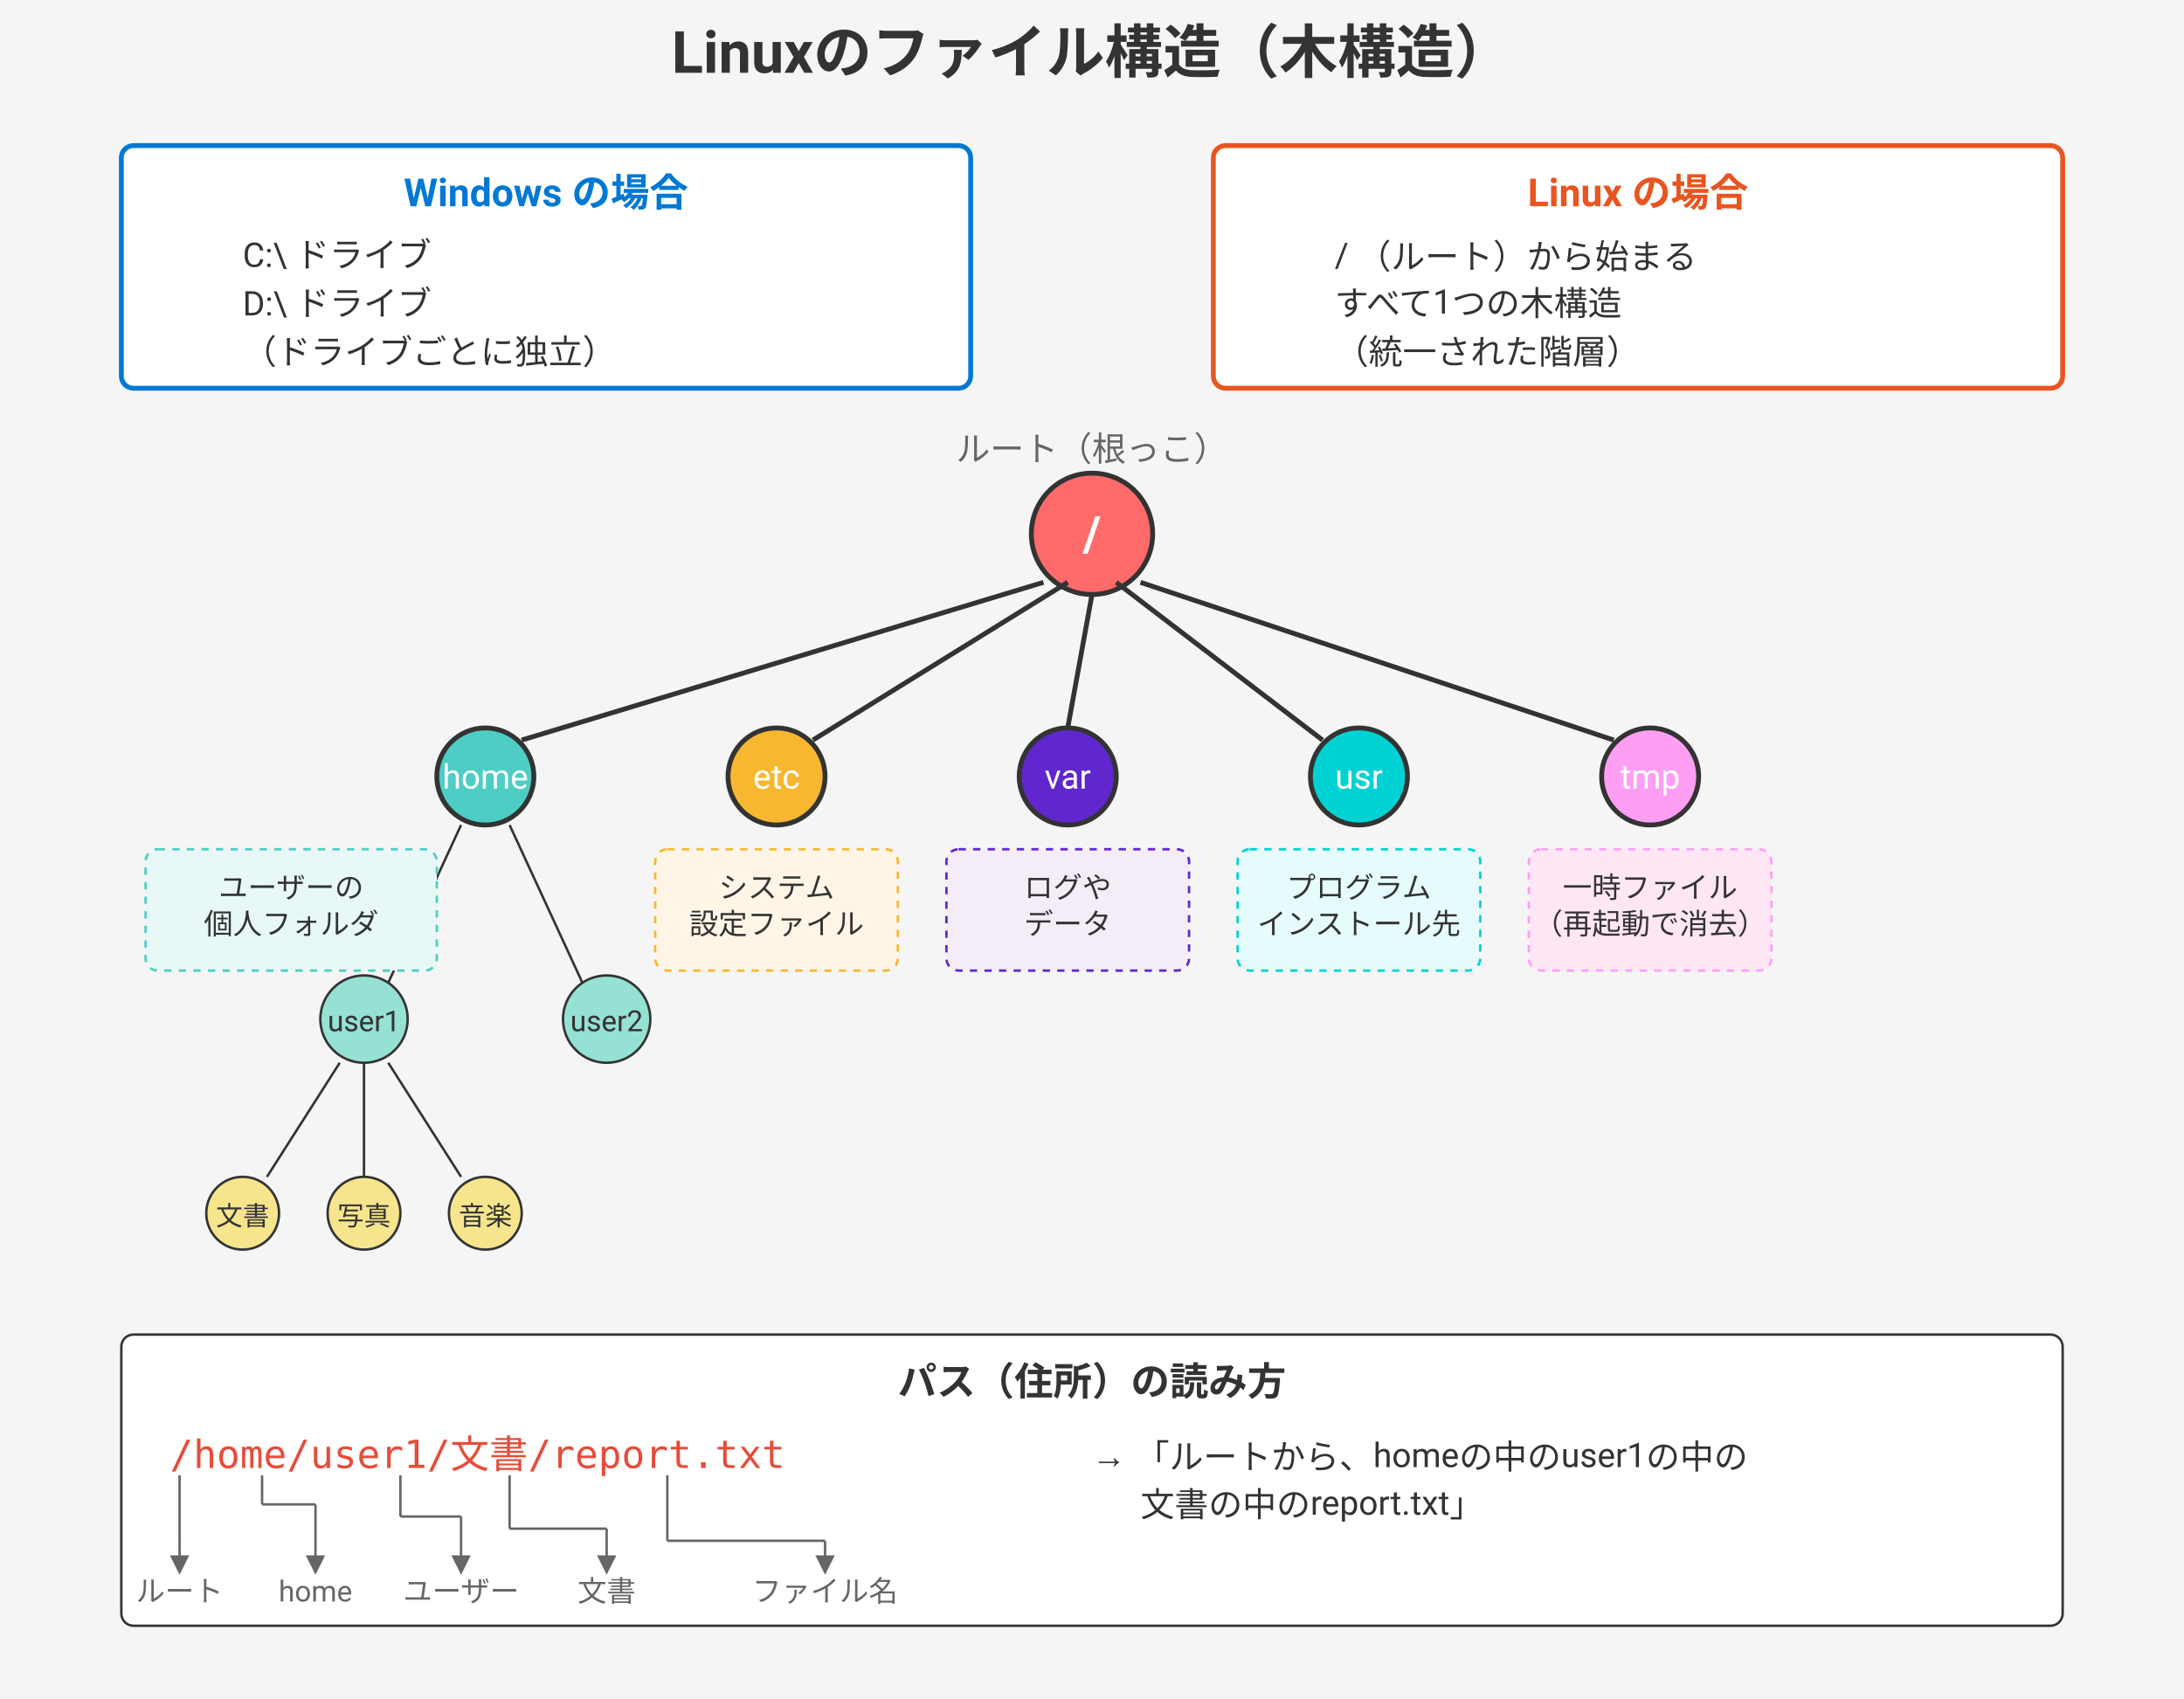
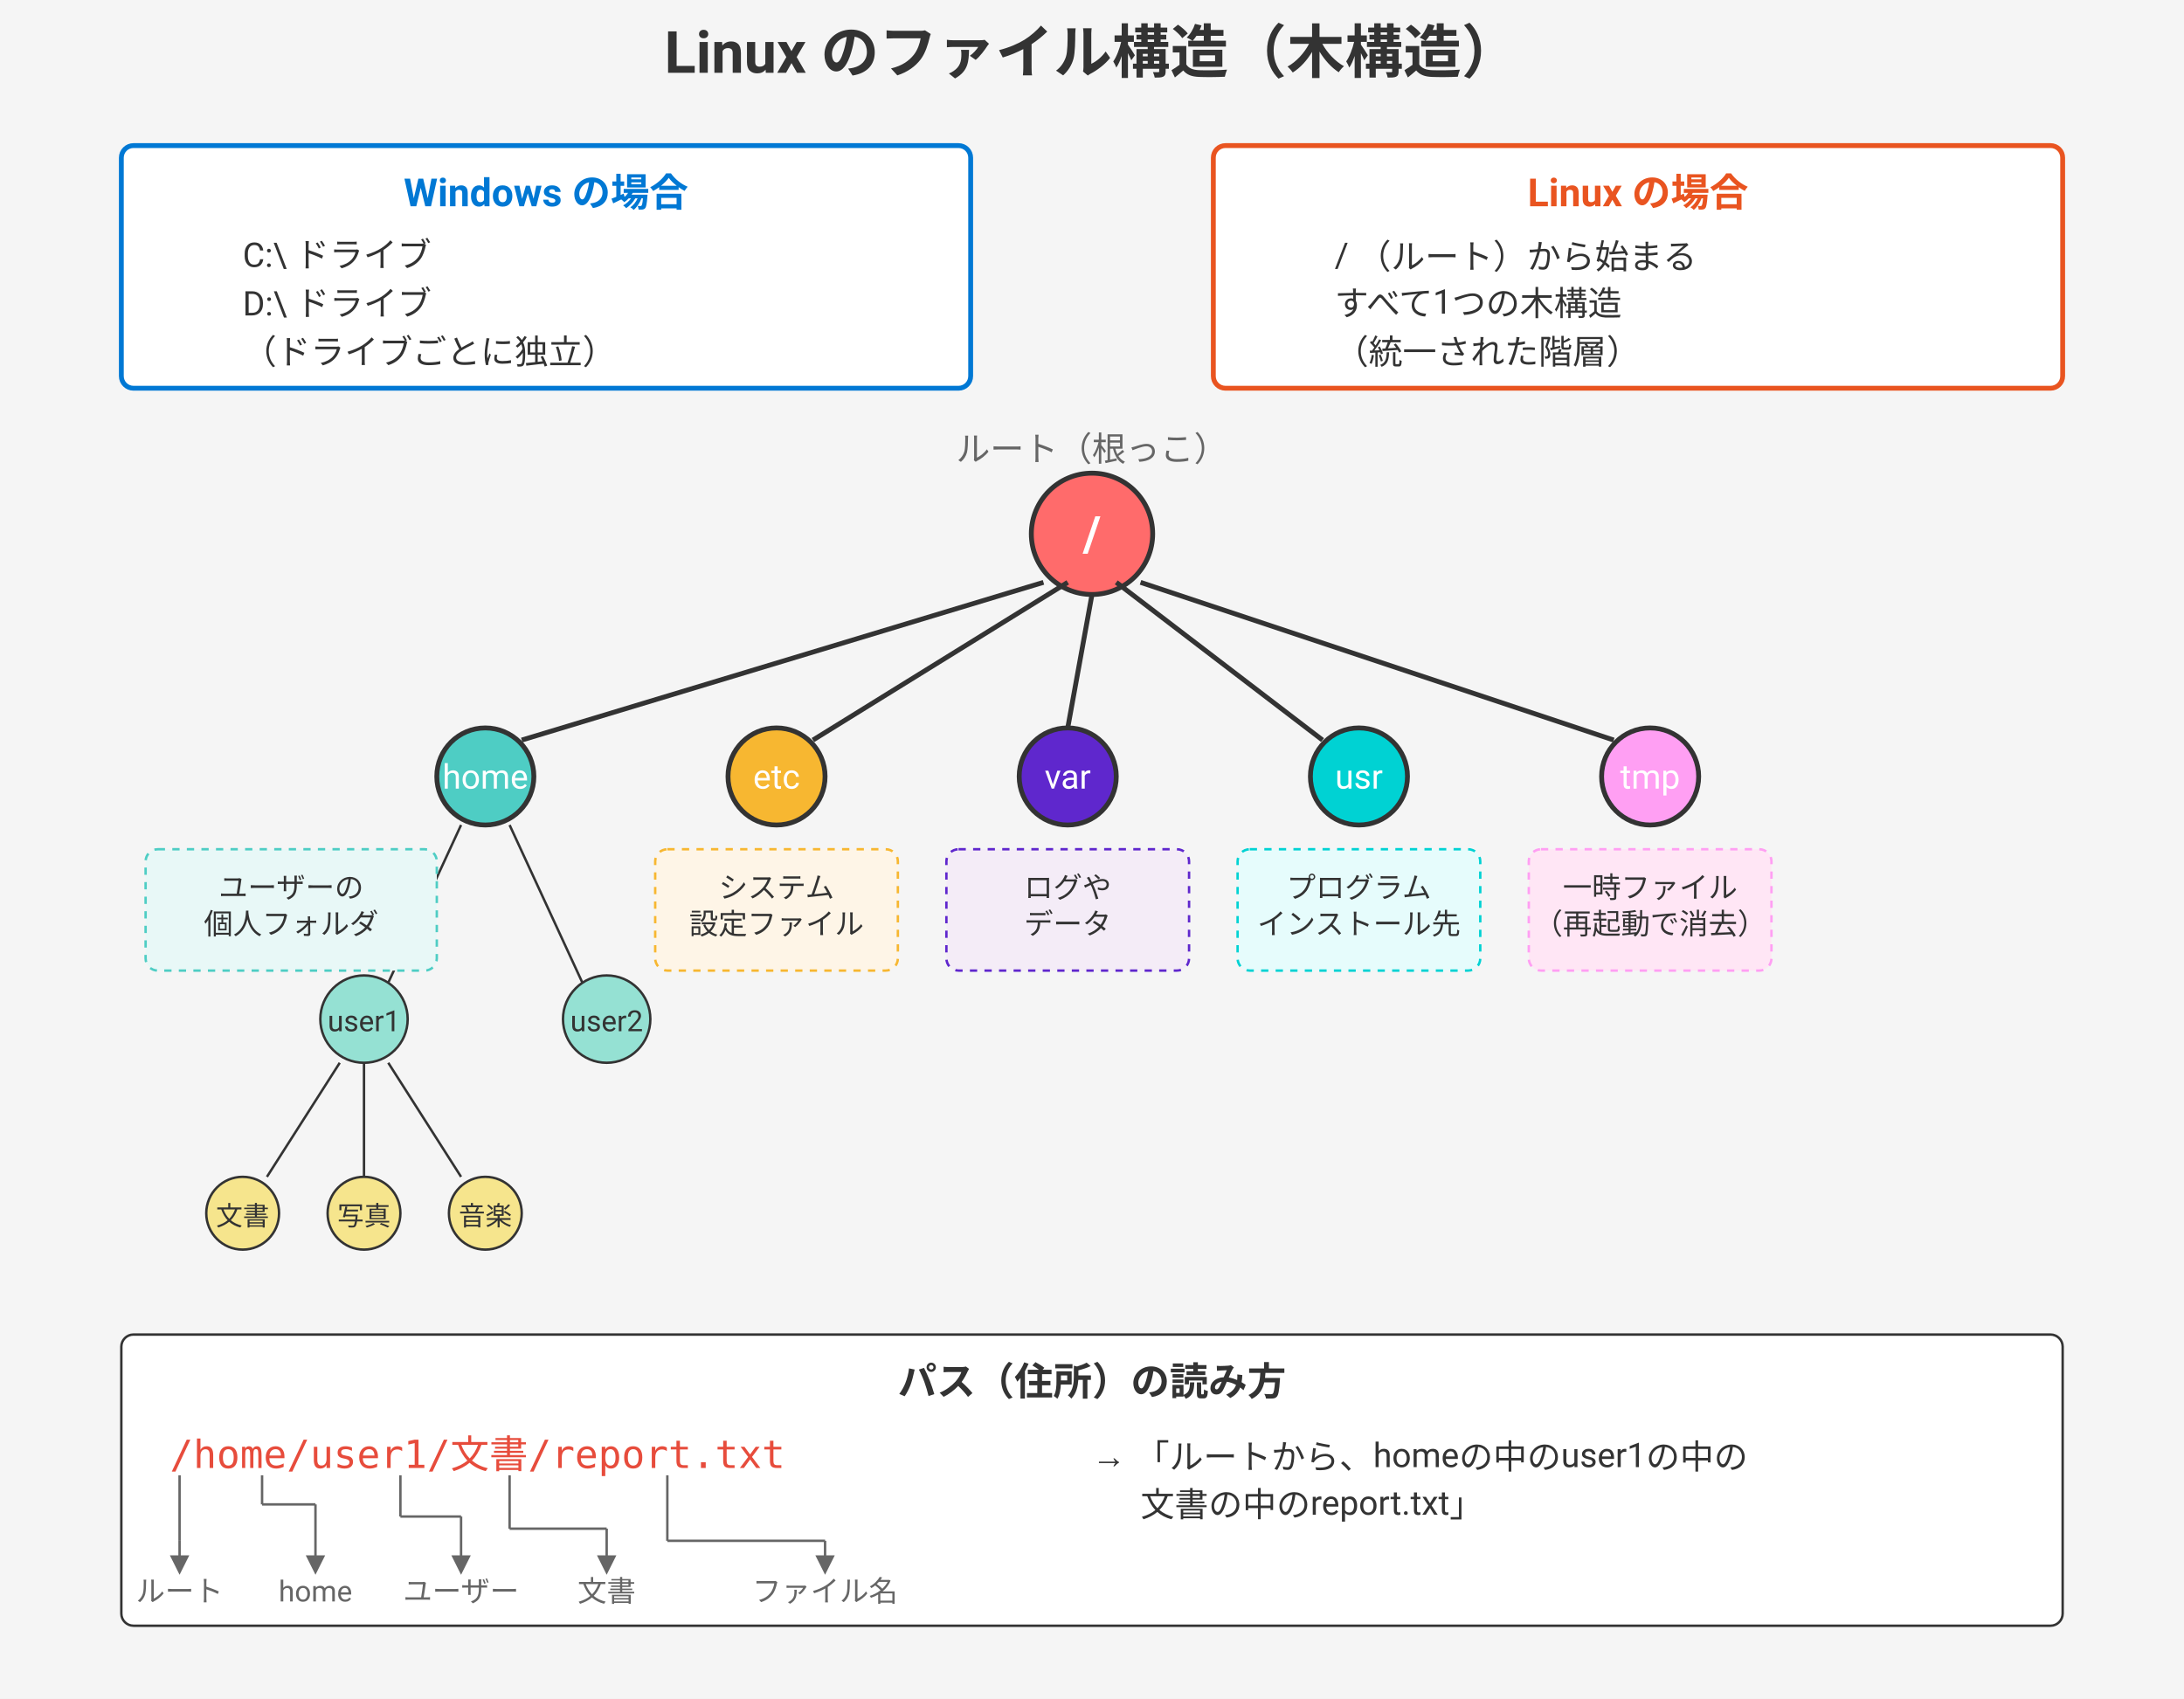
<svg xmlns="http://www.w3.org/2000/svg" viewBox="0 0 900 700">
  <rect width="900" height="700" fill="#f5f5f5" />
-   <text x="450" y="30" font-family="-apple-system, BlinkMacSystemFont, 'Segoe UI', Roboto, 'Helvetica Neue', Arial, 'Noto Sans', sans-serif, 'Apple Color Emoji', 'Segoe UI Emoji', 'Segoe UI Symbol', 'Noto Color Emoji'" font-size="24" font-weight="bold" text-anchor="middle" fill="#333">Linuxのファイル構造（木構造）</text>
+   <text x="450" y="30" font-family="-apple-system, BlinkMacSystemFont, 'Segoe UI', Roboto, 'Helvetica Neue', Arial, 'Noto Sans', sans-serif, 'Apple Color Emoji', 'Segoe UI Emoji', 'Segoe UI Symbol', 'Noto Color Emoji'" font-size="24" font-weight="bold" text-anchor="middle" fill="#333">Linux のファイル構造（木構造）</text>
  <g id="comparison">
    <rect x="50" y="60" width="350" height="100" fill="#fff" stroke="#0078d4" stroke-width="2" rx="5" />
    <text x="225" y="85" font-family="-apple-system, BlinkMacSystemFont, 'Segoe UI', Roboto, 'Helvetica Neue', Arial, 'Noto Sans', sans-serif, 'Apple Color Emoji', 'Segoe UI Emoji', 'Segoe UI Symbol', 'Noto Color Emoji'" font-size="16" font-weight="bold" text-anchor="middle" fill="#0078d4">Windows の場合</text>
    <text x="100" y="110" font-family="-apple-system, BlinkMacSystemFont, 'Segoe UI', Roboto, 'Helvetica Neue', Arial, 'Noto Sans', sans-serif, 'Apple Color Emoji', 'Segoe UI Emoji', 'Segoe UI Symbol', 'Noto Color Emoji'" font-size="14" fill="#333">C:\ ドライブ</text>
    <text x="100" y="130" font-family="-apple-system, BlinkMacSystemFont, 'Segoe UI', Roboto, 'Helvetica Neue', Arial, 'Noto Sans', sans-serif, 'Apple Color Emoji', 'Segoe UI Emoji', 'Segoe UI Symbol', 'Noto Color Emoji'" font-size="14" fill="#333">D:\ ドライブ</text>
    <text x="100" y="150" font-family="-apple-system, BlinkMacSystemFont, 'Segoe UI', Roboto, 'Helvetica Neue', Arial, 'Noto Sans', sans-serif, 'Apple Color Emoji', 'Segoe UI Emoji', 'Segoe UI Symbol', 'Noto Color Emoji'" font-size="14" fill="#333">（ドライブごとに独立）</text>
    <rect x="500" y="60" width="350" height="100" fill="#fff" stroke="#e95420" stroke-width="2" rx="5" />
    <text x="675" y="85" font-family="-apple-system, BlinkMacSystemFont, 'Segoe UI', Roboto, 'Helvetica Neue', Arial, 'Noto Sans', sans-serif, 'Apple Color Emoji', 'Segoe UI Emoji', 'Segoe UI Symbol', 'Noto Color Emoji'" font-size="16" font-weight="bold" text-anchor="middle" fill="#e95420">Linux の場合</text>
    <text x="550" y="110" font-family="-apple-system, BlinkMacSystemFont, 'Segoe UI', Roboto, 'Helvetica Neue', Arial, 'Noto Sans', sans-serif, 'Apple Color Emoji', 'Segoe UI Emoji', 'Segoe UI Symbol', 'Noto Color Emoji'" font-size="14" fill="#333">/ （ルート）から始まる</text>
    <text x="550" y="130" font-family="-apple-system, BlinkMacSystemFont, 'Segoe UI', Roboto, 'Helvetica Neue', Arial, 'Noto Sans', sans-serif, 'Apple Color Emoji', 'Segoe UI Emoji', 'Segoe UI Symbol', 'Noto Color Emoji'" font-size="14" fill="#333">すべて1つの木構造</text>
    <text x="550" y="150" font-family="-apple-system, BlinkMacSystemFont, 'Segoe UI', Roboto, 'Helvetica Neue', Arial, 'Noto Sans', sans-serif, 'Apple Color Emoji', 'Segoe UI Emoji', 'Segoe UI Symbol', 'Noto Color Emoji'" font-size="14" fill="#333">（統一された階層）</text>
  </g>
  <circle cx="450" cy="220" r="25" fill="#ff6b6b" stroke="#333" stroke-width="2" />
  <text x="450" y="227" font-family="-apple-system, BlinkMacSystemFont, 'Segoe UI', Roboto, 'Helvetica Neue', Arial, 'Noto Sans', sans-serif, 'Apple Color Emoji', 'Segoe UI Emoji', 'Segoe UI Symbol', 'Noto Color Emoji'" font-size="20" font-weight="bold" text-anchor="middle" fill="white">/</text>
  <text x="450" y="190" font-family="-apple-system, BlinkMacSystemFont, 'Segoe UI', Roboto, 'Helvetica Neue', Arial, 'Noto Sans', sans-serif, 'Apple Color Emoji', 'Segoe UI Emoji', 'Segoe UI Symbol', 'Noto Color Emoji'" font-size="14" text-anchor="middle" fill="#666">ルート（根っこ）</text>
  <g id="level1">
    <circle cx="200" cy="320" r="20" fill="#4ecdc4" stroke="#333" stroke-width="2" />
    <text x="200" y="325" font-family="-apple-system, BlinkMacSystemFont, 'Segoe UI', Roboto, 'Helvetica Neue', Arial, 'Noto Sans', sans-serif, 'Apple Color Emoji', 'Segoe UI Emoji', 'Segoe UI Symbol', 'Noto Color Emoji'" font-size="14" text-anchor="middle" fill="white">home</text>
    <line x1="430" y1="240" x2="215" y2="305" stroke="#333" stroke-width="2" />
    <circle cx="320" cy="320" r="20" fill="#f7b731" stroke="#333" stroke-width="2" />
    <text x="320" y="325" font-family="-apple-system, BlinkMacSystemFont, 'Segoe UI', Roboto, 'Helvetica Neue', Arial, 'Noto Sans', sans-serif, 'Apple Color Emoji', 'Segoe UI Emoji', 'Segoe UI Symbol', 'Noto Color Emoji'" font-size="14" text-anchor="middle" fill="white">etc</text>
    <line x1="440" y1="240" x2="335" y2="305" stroke="#333" stroke-width="2" />
    <circle cx="440" cy="320" r="20" fill="#5f27cd" stroke="#333" stroke-width="2" />
    <text x="440" y="325" font-family="-apple-system, BlinkMacSystemFont, 'Segoe UI', Roboto, 'Helvetica Neue', Arial, 'Noto Sans', sans-serif, 'Apple Color Emoji', 'Segoe UI Emoji', 'Segoe UI Symbol', 'Noto Color Emoji'" font-size="14" text-anchor="middle" fill="white">var</text>
    <line x1="450" y1="245" x2="440" y2="300" stroke="#333" stroke-width="2" />
    <circle cx="560" cy="320" r="20" fill="#00d2d3" stroke="#333" stroke-width="2" />
    <text x="560" y="325" font-family="-apple-system, BlinkMacSystemFont, 'Segoe UI', Roboto, 'Helvetica Neue', Arial, 'Noto Sans', sans-serif, 'Apple Color Emoji', 'Segoe UI Emoji', 'Segoe UI Symbol', 'Noto Color Emoji'" font-size="14" text-anchor="middle" fill="white">usr</text>
    <line x1="460" y1="240" x2="545" y2="305" stroke="#333" stroke-width="2" />
    <circle cx="680" cy="320" r="20" fill="#ff9ff3" stroke="#333" stroke-width="2" />
    <text x="680" y="325" font-family="-apple-system, BlinkMacSystemFont, 'Segoe UI', Roboto, 'Helvetica Neue', Arial, 'Noto Sans', sans-serif, 'Apple Color Emoji', 'Segoe UI Emoji', 'Segoe UI Symbol', 'Noto Color Emoji'" font-size="14" text-anchor="middle" fill="white">tmp</text>
    <line x1="470" y1="240" x2="665" y2="305" stroke="#333" stroke-width="2" />
  </g>
  <g id="level2">
    <circle cx="150" cy="420" r="18" fill="#95e1d3" stroke="#333" stroke-width="1" />
    <text x="150" y="425" font-family="-apple-system, BlinkMacSystemFont, 'Segoe UI', Roboto, 'Helvetica Neue', Arial, 'Noto Sans', sans-serif, 'Apple Color Emoji', 'Segoe UI Emoji', 'Segoe UI Symbol', 'Noto Color Emoji'" font-size="12" text-anchor="middle" fill="#333">user1</text>
    <line x1="190" y1="340" x2="160" y2="405" stroke="#333" stroke-width="1" />
    <circle cx="250" cy="420" r="18" fill="#95e1d3" stroke="#333" stroke-width="1" />
    <text x="250" y="425" font-family="-apple-system, BlinkMacSystemFont, 'Segoe UI', Roboto, 'Helvetica Neue', Arial, 'Noto Sans', sans-serif, 'Apple Color Emoji', 'Segoe UI Emoji', 'Segoe UI Symbol', 'Noto Color Emoji'" font-size="12" text-anchor="middle" fill="#333">user2</text>
    <line x1="210" y1="340" x2="240" y2="405" stroke="#333" stroke-width="1" />
  </g>
  <g id="level3">
    <circle cx="100" cy="500" r="15" fill="#f6e58d" stroke="#333" stroke-width="1" />
    <text x="100" y="505" font-family="-apple-system, BlinkMacSystemFont, 'Segoe UI', Roboto, 'Helvetica Neue', Arial, 'Noto Sans', sans-serif, 'Apple Color Emoji', 'Segoe UI Emoji', 'Segoe UI Symbol', 'Noto Color Emoji'" font-size="11" text-anchor="middle" fill="#333">文書</text>
    <line x1="140" y1="438" x2="110" y2="485" stroke="#333" stroke-width="1" />
    <circle cx="150" cy="500" r="15" fill="#f6e58d" stroke="#333" stroke-width="1" />
    <text x="150" y="505" font-family="-apple-system, BlinkMacSystemFont, 'Segoe UI', Roboto, 'Helvetica Neue', Arial, 'Noto Sans', sans-serif, 'Apple Color Emoji', 'Segoe UI Emoji', 'Segoe UI Symbol', 'Noto Color Emoji'" font-size="11" text-anchor="middle" fill="#333">写真</text>
    <line x1="150" y1="438" x2="150" y2="485" stroke="#333" stroke-width="1" />
    <circle cx="200" cy="500" r="15" fill="#f6e58d" stroke="#333" stroke-width="1" />
    <text x="200" y="505" font-family="-apple-system, BlinkMacSystemFont, 'Segoe UI', Roboto, 'Helvetica Neue', Arial, 'Noto Sans', sans-serif, 'Apple Color Emoji', 'Segoe UI Emoji', 'Segoe UI Symbol', 'Noto Color Emoji'" font-size="11" text-anchor="middle" fill="#333">音楽</text>
    <line x1="160" y1="438" x2="190" y2="485" stroke="#333" stroke-width="1" />
  </g>
  <g id="descriptions">
    <rect x="60" y="350" width="120" height="50" fill="#e8f8f7" stroke="#4ecdc4" stroke-dasharray="3,3" rx="5" />
    <text x="120" y="370" font-family="-apple-system, BlinkMacSystemFont, 'Segoe UI', Roboto, 'Helvetica Neue', Arial, 'Noto Sans', sans-serif, 'Apple Color Emoji', 'Segoe UI Emoji', 'Segoe UI Symbol', 'Noto Color Emoji'" font-size="12" text-anchor="middle" fill="#333">ユーザーの</text>
    <text x="120" y="385" font-family="-apple-system, BlinkMacSystemFont, 'Segoe UI', Roboto, 'Helvetica Neue', Arial, 'Noto Sans', sans-serif, 'Apple Color Emoji', 'Segoe UI Emoji', 'Segoe UI Symbol', 'Noto Color Emoji'" font-size="12" text-anchor="middle" fill="#333">個人フォルダ</text>
    <rect x="270" y="350" width="100" height="50" fill="#fef5e7" stroke="#f7b731" stroke-dasharray="3,3" rx="5" />
    <text x="320" y="370" font-family="-apple-system, BlinkMacSystemFont, 'Segoe UI', Roboto, 'Helvetica Neue', Arial, 'Noto Sans', sans-serif, 'Apple Color Emoji', 'Segoe UI Emoji', 'Segoe UI Symbol', 'Noto Color Emoji'" font-size="12" text-anchor="middle" fill="#333">システム</text>
    <text x="320" y="385" font-family="-apple-system, BlinkMacSystemFont, 'Segoe UI', Roboto, 'Helvetica Neue', Arial, 'Noto Sans', sans-serif, 'Apple Color Emoji', 'Segoe UI Emoji', 'Segoe UI Symbol', 'Noto Color Emoji'" font-size="12" text-anchor="middle" fill="#333">設定ファイル</text>
    <rect x="390" y="350" width="100" height="50" fill="#f4ecf7" stroke="#5f27cd" stroke-dasharray="3,3" rx="5" />
    <text x="440" y="370" font-family="-apple-system, BlinkMacSystemFont, 'Segoe UI', Roboto, 'Helvetica Neue', Arial, 'Noto Sans', sans-serif, 'Apple Color Emoji', 'Segoe UI Emoji', 'Segoe UI Symbol', 'Noto Color Emoji'" font-size="12" text-anchor="middle" fill="#333">ログや</text>
    <text x="440" y="385" font-family="-apple-system, BlinkMacSystemFont, 'Segoe UI', Roboto, 'Helvetica Neue', Arial, 'Noto Sans', sans-serif, 'Apple Color Emoji', 'Segoe UI Emoji', 'Segoe UI Symbol', 'Noto Color Emoji'" font-size="12" text-anchor="middle" fill="#333">データ</text>
    <rect x="510" y="350" width="100" height="50" fill="#e6fcfc" stroke="#00d2d3" stroke-dasharray="3,3" rx="5" />
    <text x="560" y="370" font-family="-apple-system, BlinkMacSystemFont, 'Segoe UI', Roboto, 'Helvetica Neue', Arial, 'Noto Sans', sans-serif, 'Apple Color Emoji', 'Segoe UI Emoji', 'Segoe UI Symbol', 'Noto Color Emoji'" font-size="12" text-anchor="middle" fill="#333">プログラム</text>
    <text x="560" y="385" font-family="-apple-system, BlinkMacSystemFont, 'Segoe UI', Roboto, 'Helvetica Neue', Arial, 'Noto Sans', sans-serif, 'Apple Color Emoji', 'Segoe UI Emoji', 'Segoe UI Symbol', 'Noto Color Emoji'" font-size="12" text-anchor="middle" fill="#333">インストール先</text>
    <rect x="630" y="350" width="100" height="50" fill="#ffe6f5" stroke="#ff9ff3" stroke-dasharray="3,3" rx="5" />
    <text x="680" y="370" font-family="-apple-system, BlinkMacSystemFont, 'Segoe UI', Roboto, 'Helvetica Neue', Arial, 'Noto Sans', sans-serif, 'Apple Color Emoji', 'Segoe UI Emoji', 'Segoe UI Symbol', 'Noto Color Emoji'" font-size="12" text-anchor="middle" fill="#333">一時ファイル</text>
    <text x="680" y="385" font-family="-apple-system, BlinkMacSystemFont, 'Segoe UI', Roboto, 'Helvetica Neue', Arial, 'Noto Sans', sans-serif, 'Apple Color Emoji', 'Segoe UI Emoji', 'Segoe UI Symbol', 'Noto Color Emoji'" font-size="12" text-anchor="middle" fill="#333">（再起動で消去）</text>
  </g>
  <rect x="50" y="550" width="800" height="120" fill="#fff" stroke="#333" stroke-width="1" rx="5" />
  <text x="450" y="575" font-family="-apple-system, BlinkMacSystemFont, 'Segoe UI', Roboto, 'Helvetica Neue', Arial, 'Noto Sans', sans-serif, 'Apple Color Emoji', 'Segoe UI Emoji', 'Segoe UI Symbol', 'Noto Color Emoji'" font-size="16" font-weight="bold" text-anchor="middle" fill="#333">パス（住所）の読み方</text>
  <text x="70" y="605" font-family="'Monaco', 'Menlo', 'Ubuntu Mono', 'Consolas', 'source-code-pro', monospace" font-size="16" fill="#e74c3c">/home/user1/文書/report.txt</text>
  <defs>
    <marker id="arrow" markerWidth="8" markerHeight="8" refX="4" refY="4" orient="auto">
      <polygon points="0,0 8,4 0,8" fill="#666" />
    </marker>
  </defs>
  <line x1="74" y1="608" x2="74" y2="635" stroke="#666" stroke-width="1" />
  <line x1="74" y1="635" x2="74" y2="645" stroke="#666" stroke-width="1" marker-end="url(#arrow)" />
  <text x="74" y="660" font-family="-apple-system, BlinkMacSystemFont, 'Segoe UI', Roboto, 'Helvetica Neue', Arial, 'Noto Sans', sans-serif, 'Apple Color Emoji', 'Segoe UI Emoji', 'Segoe UI Symbol', 'Noto Color Emoji'" font-size="12" text-anchor="middle" fill="#666">ルート</text>
  <line x1="108" y1="608" x2="108" y2="620" stroke="#666" stroke-width="1" />
  <line x1="108" y1="620" x2="130" y2="620" stroke="#666" stroke-width="1" />
  <line x1="130" y1="620" x2="130" y2="645" stroke="#666" stroke-width="1" marker-end="url(#arrow)" />
  <text x="130" y="660" font-family="-apple-system, BlinkMacSystemFont, 'Segoe UI', Roboto, 'Helvetica Neue', Arial, 'Noto Sans', sans-serif, 'Apple Color Emoji', 'Segoe UI Emoji', 'Segoe UI Symbol', 'Noto Color Emoji'" font-size="12" text-anchor="middle" fill="#666">home</text>
  <line x1="165" y1="608" x2="165" y2="625" stroke="#666" stroke-width="1" />
  <line x1="165" y1="625" x2="190" y2="625" stroke="#666" stroke-width="1" />
  <line x1="190" y1="625" x2="190" y2="645" stroke="#666" stroke-width="1" marker-end="url(#arrow)" />
  <text x="190" y="660" font-family="-apple-system, BlinkMacSystemFont, 'Segoe UI', Roboto, 'Helvetica Neue', Arial, 'Noto Sans', sans-serif, 'Apple Color Emoji', 'Segoe UI Emoji', 'Segoe UI Symbol', 'Noto Color Emoji'" font-size="12" text-anchor="middle" fill="#666">ユーザー</text>
  <line x1="210" y1="608" x2="210" y2="630" stroke="#666" stroke-width="1" />
  <line x1="210" y1="630" x2="250" y2="630" stroke="#666" stroke-width="1" />
  <line x1="250" y1="630" x2="250" y2="645" stroke="#666" stroke-width="1" marker-end="url(#arrow)" />
  <text x="250" y="660" font-family="-apple-system, BlinkMacSystemFont, 'Segoe UI', Roboto, 'Helvetica Neue', Arial, 'Noto Sans', sans-serif, 'Apple Color Emoji', 'Segoe UI Emoji', 'Segoe UI Symbol', 'Noto Color Emoji'" font-size="12" text-anchor="middle" fill="#666">文書</text>
  <line x1="275" y1="608" x2="275" y2="635" stroke="#666" stroke-width="1" />
  <line x1="275" y1="635" x2="340" y2="635" stroke="#666" stroke-width="1" />
  <line x1="340" y1="635" x2="340" y2="645" stroke="#666" stroke-width="1" marker-end="url(#arrow)" />
  <text x="340" y="660" font-family="-apple-system, BlinkMacSystemFont, 'Segoe UI', Roboto, 'Helvetica Neue', Arial, 'Noto Sans', sans-serif, 'Apple Color Emoji', 'Segoe UI Emoji', 'Segoe UI Symbol', 'Noto Color Emoji'" font-size="12" text-anchor="middle" fill="#666">ファイル名</text>
  <text x="450" y="605" font-family="-apple-system, BlinkMacSystemFont, 'Segoe UI', Roboto, 'Helvetica Neue', Arial, 'Noto Sans', sans-serif, 'Apple Color Emoji', 'Segoe UI Emoji', 'Segoe UI Symbol', 'Noto Color Emoji'" font-size="14" fill="#333">→ 「ルートから、homeの中のuser1の中の</text>
  <text x="470" y="625" font-family="-apple-system, BlinkMacSystemFont, 'Segoe UI', Roboto, 'Helvetica Neue', Arial, 'Noto Sans', sans-serif, 'Apple Color Emoji', 'Segoe UI Emoji', 'Segoe UI Symbol', 'Noto Color Emoji'" font-size="14" fill="#333">文書の中のreport.txt」</text>
</svg>
